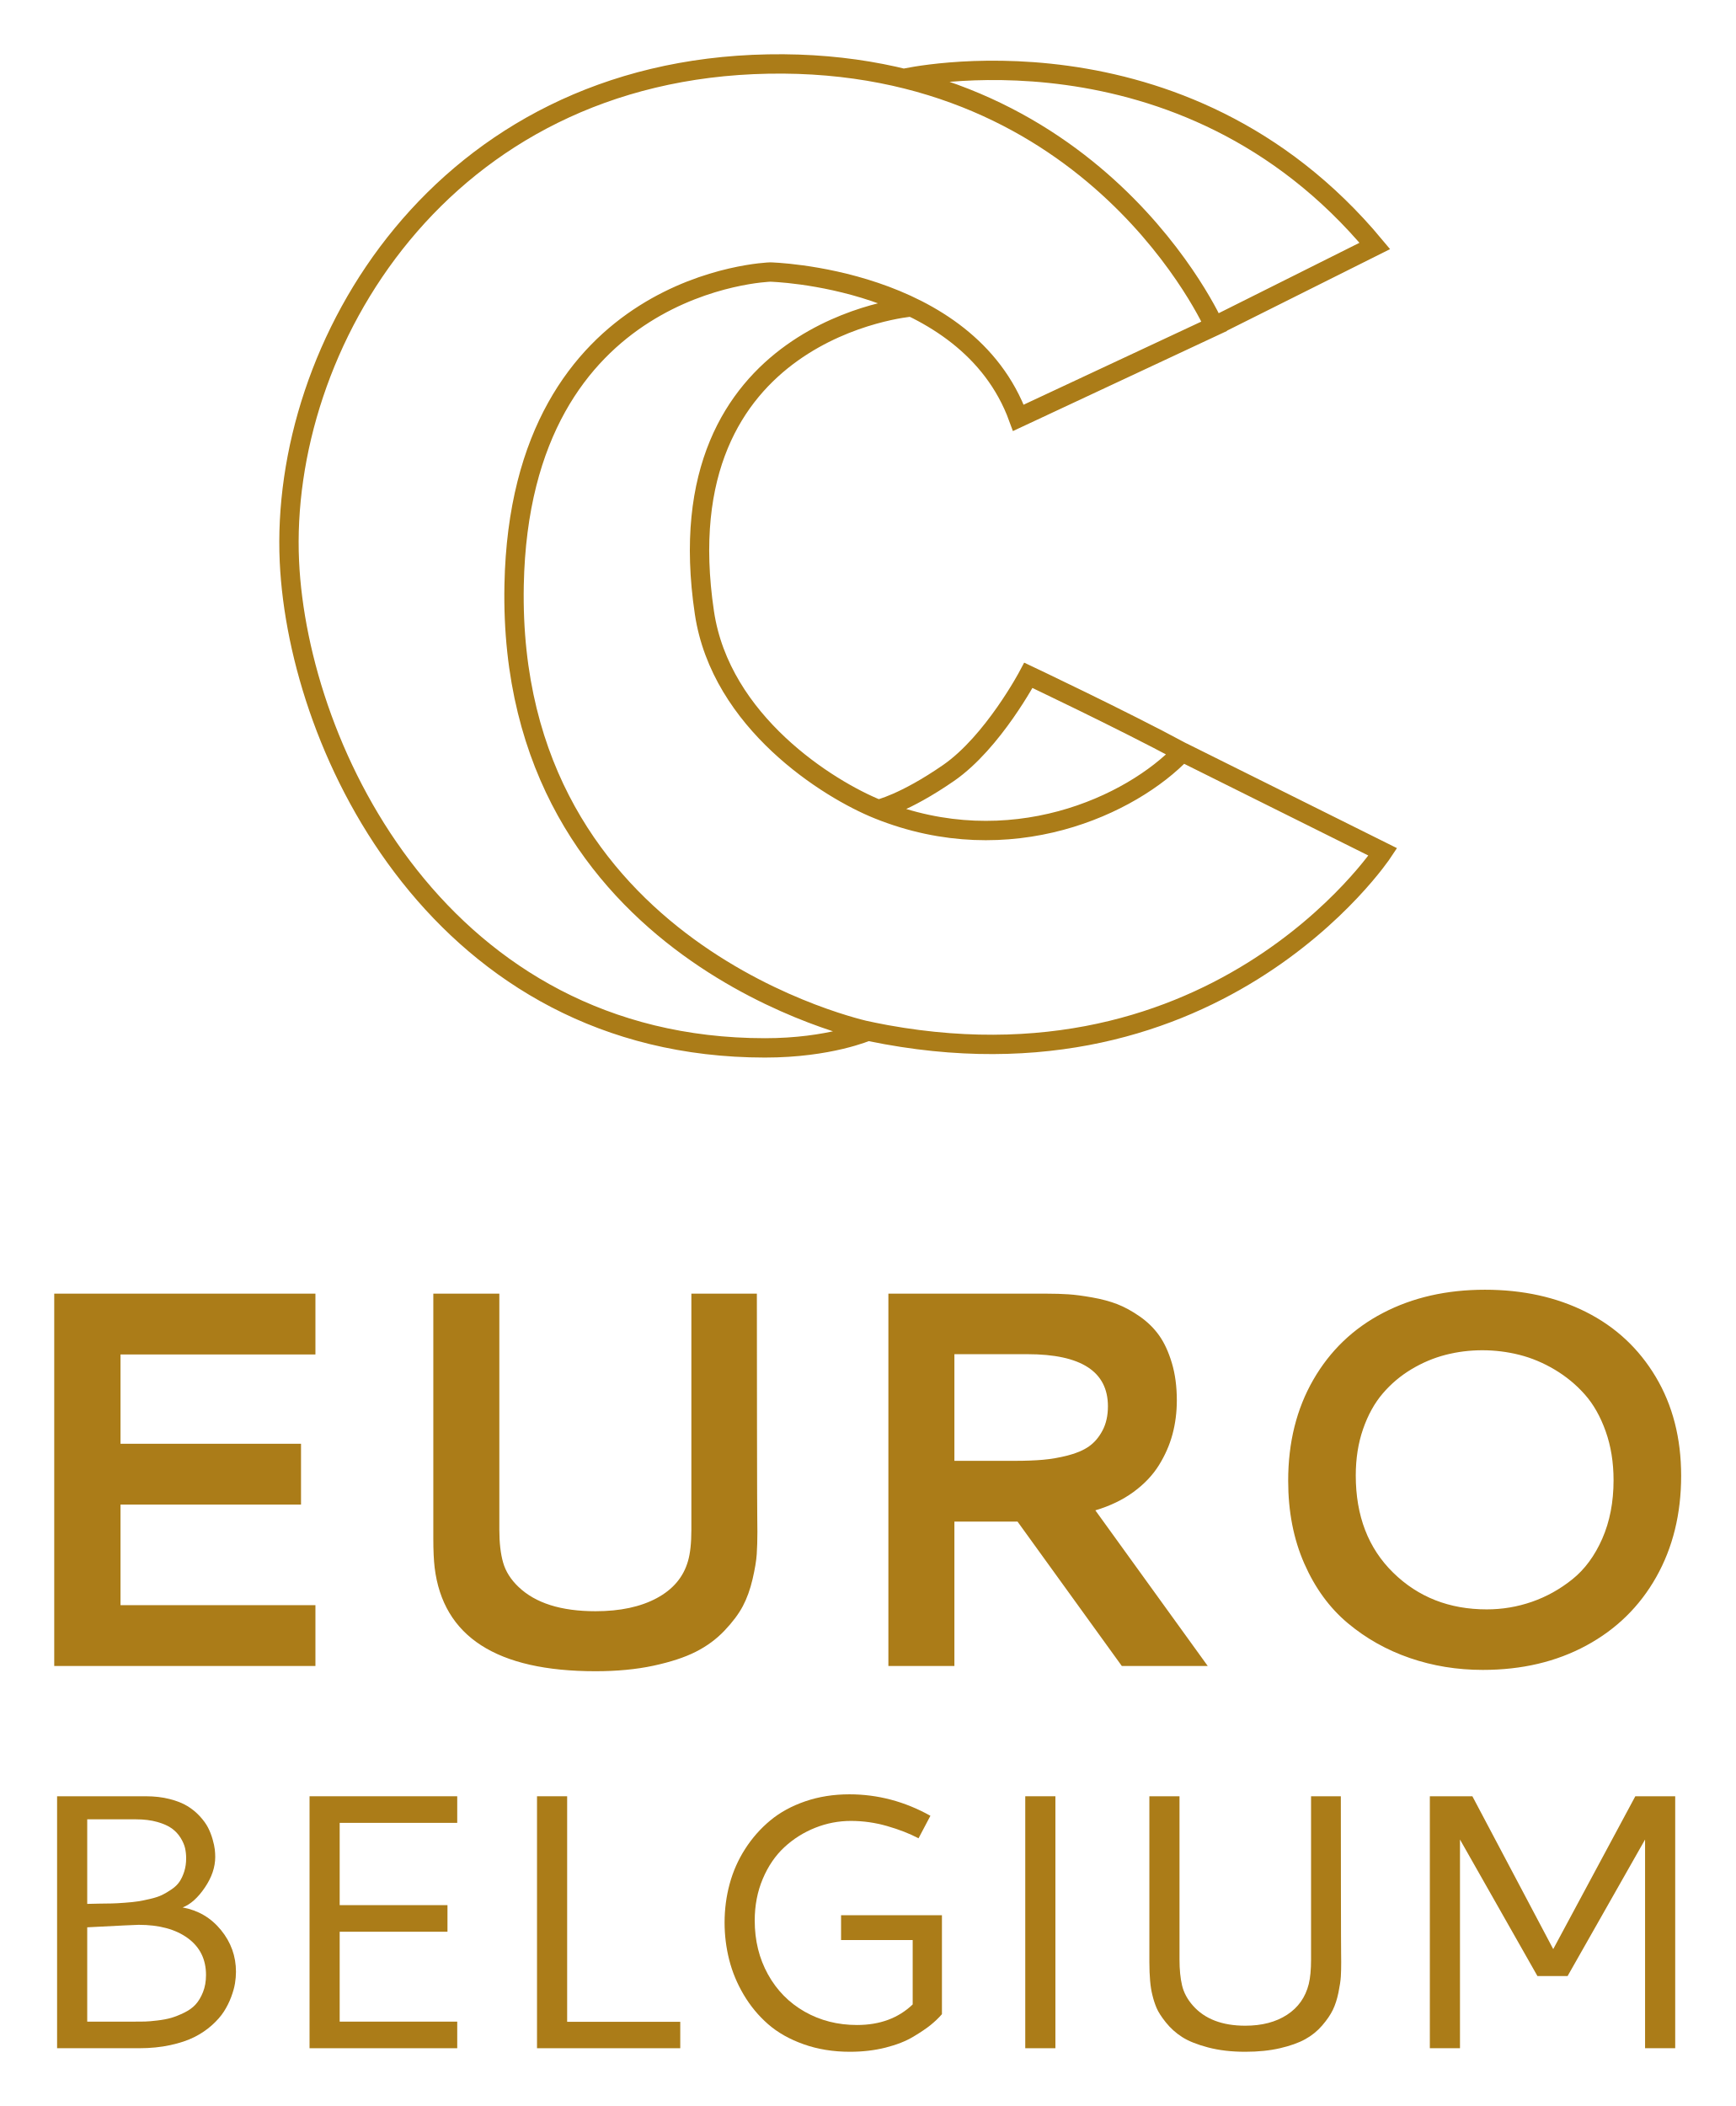
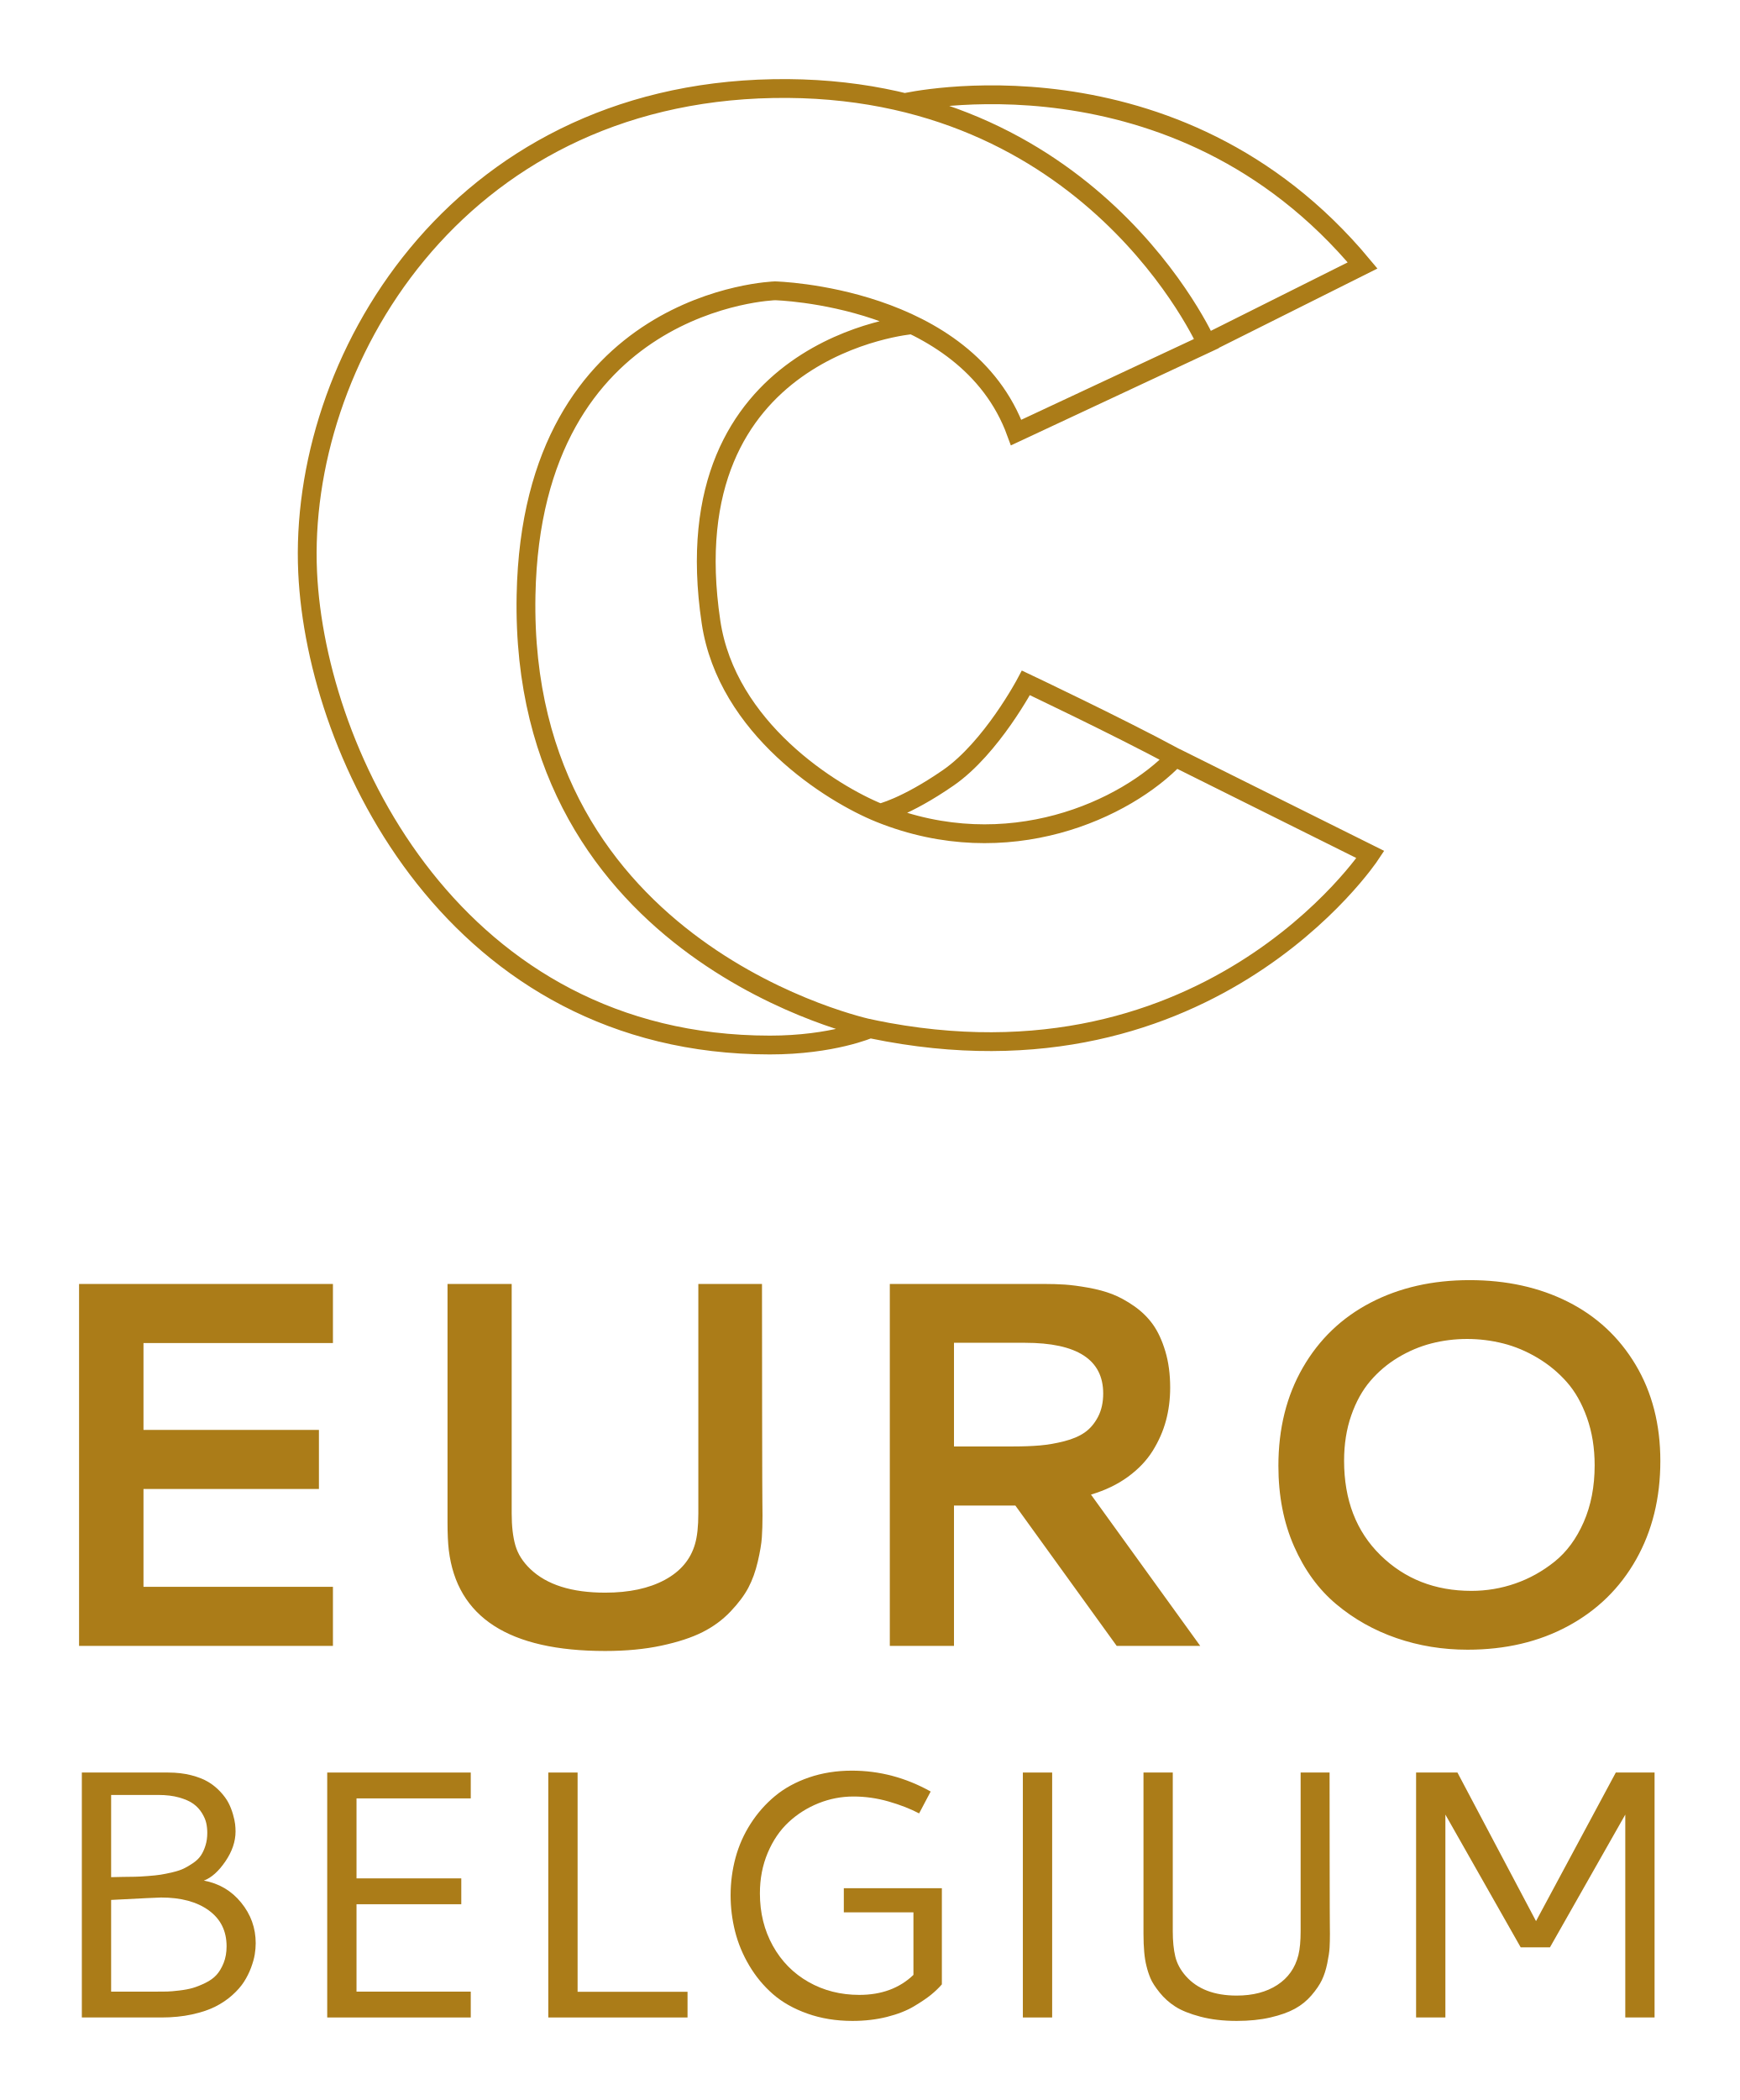
- <svg xmlns="http://www.w3.org/2000/svg" version="1.1" id="svg2" xml:space="preserve" width="160" height="194.15" viewBox="0 0 160 194.15">
+ <svg xmlns="http://www.w3.org/2000/svg" version="1.1" id="svg2" xml:space="preserve" width="110" height="132.767" viewBox="0 0 110 132.767">
  <defs id="defs6">
    <clipPath clipPathUnits="userSpaceOnUse" id="clipPath18">
      <path d="M 382.484,3744.4 H 13197.5 V 16594.5 H 382.484 Z" id="path16" />
    </clipPath>
  </defs>
  <g id="g8" transform="matrix(1.333333,0,0,-1.333333,-45.9984,2202.293)">
    <g id="g10" transform="scale(0.1)">
-       <g id="g12" transform="matrix(0.08778767,0,0,0.08778767,348.9103,15032.982)">
+       <g id="g12" transform="matrix(0.05852511,0,0,0.05852511,360.1028,15515.22)">
        <g id="g14" clip-path="url(#clipPath18)">
          <path d="m 7976.84,13616 1543.48,721.7 c 0,0 -932.41,2112.4 -3513.63,2065 -2581.24,-47.4 -3850.77,-2223 -3771.76,-3919.3 69.88,-1500.1 1205.88,-3828.53 3745.41,-3829.63 509.22,-0.23 811.25,132.32 811.25,132.32 0,0 -2844.11,595.95 -2786.66,3513.01 47.4,2407.3 2017.55,2465.3 2017.55,2465.3 0,0 1548.74,-36.9 1954.36,-1148.4 z m -902.83,2673 c 0,0 2193.44,503.5 3710.59,-1319.1 l -1264.28,-632.2 m -2384.45,152.1 c 0,0 -1967.42,-163.1 -1631.96,-2408.8 128.77,-861.8 976.73,-1391 1368.74,-1548.7 1040.85,-418.7 1997.95,33.7 2394.8,451.6 -484.63,259.9 -1211.6,604 -1211.6,604 0,0 -278.31,-526.7 -629.06,-769.1 -350.75,-242.3 -554.14,-286.5 -554.14,-286.5 m 2394.8,451.6 1580.35,-786.7 c 0,0 -1351.19,-2043.88 -4172.09,-1385.42" style="fill:none;stroke:#ab7c18;stroke-width:152.43;stroke-linecap:butt;stroke-linejoin:miter;stroke-miterlimit:10;stroke-dasharray:none;stroke-opacity:1" id="path20" />
          <path d="m 2439.9,3785.6 v 478.8 H 904.566 v 792.4 H 2326.4 v 478.8 H 904.566 v 703.7 H 2439.9 V 6718 H 382.488 V 3785.6 Z m 2662.05,2.1 c 134.81,28.9 245.88,65.3 333.26,109.4 87.35,44 163.03,99.7 227,167.1 63.97,67.4 112.12,131.7 144.45,193 32.31,61.2 57.78,131.7 76.36,211.5 18.57,79.7 29.57,145.5 33.01,197.1 3.43,51.5 5.16,109.6 5.16,174.3 0,30.3 -0.35,68.8 -1.03,115.6 -0.7,46.7 -1.02,108.3 -1.02,184.7 0,76.3 -0.36,251.1 -1.03,524.1 -0.73,273.1 -1.05,624.3 -1.05,1053.5 H 5401.17 V 4858.7 c 0,-104.6 -8.98,-187.1 -26.82,-247.6 -35.8,-125.2 -117.64,-222.2 -245.58,-291 -127.93,-68.8 -288.91,-103.2 -482.87,-103.2 -271.04,0 -473.28,64 -606.7,191.9 -60.56,57.8 -100.8,121.5 -120.72,190.9 -19.98,69.5 -29.93,155.8 -29.93,259 V 6718 h -520.03 v -1904.7 -26.8 c 0,-90.8 3.41,-165.8 10.31,-224.9 66.05,-544.8 488.36,-817.3 1267.07,-817.3 169.2,0 321.2,14.5 456.05,43.4 m 4083.86,2384.5 c -26.14,87.3 -59.53,159.6 -100.09,216.7 -40.58,57 -91.51,106.9 -152.7,149.6 -61.24,42.6 -120.39,74.95 -177.47,96.96 -57.1,22.01 -122.47,39.53 -196.04,52.64 -73.62,13.06 -136.21,21.31 -187.8,24.76 -51.58,3.41 -108.33,5.14 -170.25,5.14 H 6952.99 V 3785.6 h 520.02 v 1137.1 h 497.34 l 821.32,-1137.1 h 676.87 l -885.29,1225.8 c 115.55,34.4 215.64,82.6 300.24,144.5 84.6,61.9 151.32,132 200.18,210.5 48.8,78.4 84.6,159.9 107.31,244.5 22.68,84.6 34.04,173.7 34.04,267.2 0,108.7 -13.09,206.7 -39.21,294.1 m -1137.05,69.1 c 422.34,0 633.52,-136.9 633.52,-410.6 0,-73 -14.11,-136.2 -42.28,-189.9 -28.23,-53.6 -63.97,-95.6 -107.31,-125.9 -43.34,-30.3 -98.74,-54 -166.14,-71.2 -67.4,-17.2 -132.78,-28.5 -196.04,-34 -63.3,-5.5 -136.19,-8.3 -218.73,-8.3 h -478.77 v 839.9 z m 2800.34,325 c -233.9,-121.7 -416.9,-297.1 -548.9,-526.2 -132.1,-229 -198.1,-494.2 -198.1,-795.5 0,-242.2 42.2,-459.5 126.9,-652.1 84.6,-192.6 198.7,-349.1 342.5,-469.5 143.8,-120.4 306.5,-211.8 488.1,-274.4 181.6,-62.6 373.5,-93.9 575.7,-93.9 306.8,0 578.5,63.9 815.1,191.9 236.6,127.9 420.3,307.8 551,539.6 130.7,231.8 196.1,497.7 196.1,797.6 0,295.8 -66.8,555.4 -200.2,779 -133.5,223.6 -316.5,393.8 -548.9,510.8 -232.5,116.88 -498.1,175.36 -796.6,175.36 -301.3,0 -568.9,-60.86 -802.7,-182.66 m 1352.7,-446.7 c 90,-53.7 169.2,-119 237.3,-196.1 68.1,-77 122.8,-173.7 164,-289.9 41.3,-116.3 62,-244.6 62,-384.9 0,-172 -29.7,-325.3 -88.8,-460.2 -59.2,-134.8 -137.6,-241.4 -235.3,-319.8 -97.6,-78.4 -203.9,-137.6 -318.8,-177.5 -114.8,-39.9 -233.5,-59.8 -355.9,-59.8 -294.5,0 -540,96.2 -736.8,288.9 -196.7,192.6 -295,447.8 -295,765.6 0,133.4 19.2,255.5 57.7,366.3 38.5,110.7 90.1,203.9 154.8,279.6 64.6,75.6 140,139.3 226,190.9 85.9,51.5 175.7,89.4 269.3,113.5 93.5,24 189.8,36.1 288.9,36.1 99,0 196.3,-12.1 292,-36.1 95.6,-24.1 188.4,-63 278.6,-116.6" style="fill:#ab7c18;fill-opacity:1;fill-rule:nonzero;stroke:none" id="path22" />
        </g>
      </g>
-       <path d="m 405.304,15184.627 v -65.218 h 32.487 c 2.943,0 5.414,0.02 7.417,0.06 2.002,0.04 4.883,0.289 8.643,0.737 3.758,0.448 6.967,1.062 9.623,1.835 2.656,0.781 5.618,1.966 8.889,3.555 3.268,1.598 5.904,3.494 7.907,5.707 2.002,2.203 3.698,5.039 5.088,8.515 1.389,3.476 2.084,7.418 2.084,11.834 0,10.868 -4.21,19.366 -12.627,25.502 -8.419,6.128 -19.737,9.191 -33.959,9.191 -1.553,0 -13.404,-0.57 -35.552,-1.72 z m 0,74.663 v -58.475 c 1.552,0.08 4.249,0.14 8.091,0.184 3.841,0.03 6.823,0.08 8.949,0.123 2.124,0.03 5.107,0.202 8.95,0.492 3.841,0.281 6.927,0.605 9.256,0.974 2.33,0.369 5.149,0.939 8.459,1.721 3.31,0.772 6.007,1.677 8.091,2.695 2.084,1.018 4.29,2.326 6.62,3.924 2.329,1.589 4.147,3.371 5.455,5.329 1.306,1.966 2.39,4.31 3.249,7.049 0.858,2.739 1.287,5.741 1.287,9.016 0,2.449 -0.245,4.775 -0.736,6.988 -0.49,2.203 -1.513,4.573 -3.065,7.111 -1.554,2.528 -3.555,4.696 -6.007,6.496 -2.452,1.799 -5.823,3.309 -10.114,4.538 -4.29,1.221 -9.255,1.835 -14.895,1.835 z m -20.841,15.942 h 61.42 c 5.965,0 11.42,-0.64 16.366,-1.905 4.944,-1.264 9.03,-2.879 12.26,-4.845 3.228,-1.958 6.087,-4.284 8.581,-6.988 2.492,-2.695 4.393,-5.311 5.701,-7.84 1.306,-2.537 2.369,-5.232 3.188,-8.094 0.816,-2.862 1.327,-5.206 1.532,-7.049 0.204,-1.835 0.306,-3.573 0.306,-5.206 0,-7.111 -2.412,-14.204 -7.233,-21.271 -4.823,-7.076 -9.93,-11.632 -15.324,-13.668 10.788,-1.967 19.635,-7.173 26.542,-15.635 6.905,-8.463 10.359,-18.085 10.359,-28.874 0,-2.528 -0.226,-5.188 -0.674,-7.962 -0.449,-2.783 -1.329,-5.926 -2.635,-9.446 -1.308,-3.512 -2.985,-6.865 -5.027,-10.052 -2.044,-3.186 -4.823,-6.356 -8.336,-9.498 -3.515,-3.152 -7.539,-5.864 -12.075,-8.156 -4.536,-2.282 -10.095,-4.143 -16.673,-5.574 -6.581,-1.431 -13.792,-2.151 -21.638,-2.151 h -56.639 v 174.214" style="fill:#ab7c18;fill-opacity:1;fill-rule:nonzero;stroke:none;stroke-width:0.088" id="path24" />
-       <path d="m 559.036,15101.018 v 174.214 h 102.122 v -18.391 h -81.28 v -56.886 h 74.537 v -18.392 h -74.537 v -62.154 h 81.28 v -18.391 H 559.036" style="fill:#ab7c18;fill-opacity:1;fill-rule:nonzero;stroke:none;stroke-width:0.088" id="path26" />
-       <path d="m 716.324,15275.232 h 20.842 v -155.945 h 78.214 v -18.269 h -99.056 v 174.214" style="fill:#ab7c18;fill-opacity:1;fill-rule:nonzero;stroke:none;stroke-width:0.088" id="path28" />
-       <path d="m 932.336,15276.576 c 19.615,0 38.289,-4.943 56.025,-14.837 l -8.213,-15.564 c -6.212,3.265 -13.446,6.083 -21.699,8.454 -8.256,2.37 -16.592,3.555 -25.009,3.555 -8.582,0 -16.857,-1.589 -24.825,-4.776 -7.968,-3.186 -15.06,-7.663 -21.27,-13.422 -6.212,-5.768 -11.177,-13.037 -14.895,-21.824 -3.72,-8.788 -5.578,-18.409 -5.578,-28.874 0,-13.809 3.065,-26.231 9.194,-37.266 6.13,-11.034 14.589,-19.62 25.378,-25.748 10.788,-6.127 22.842,-9.191 36.165,-9.191 15.773,0 28.605,4.74 38.494,14.222 v 44.499 h -49.528 v 17.163 h 69.756 v -68.405 c -2.206,-2.537 -4.761,-4.986 -7.661,-7.356 -2.902,-2.37 -6.948,-5.109 -12.137,-8.217 -5.191,-3.108 -11.586,-5.618 -19.187,-7.541 -7.601,-1.914 -15.814,-2.879 -24.641,-2.879 -11.606,0 -22.293,1.738 -32.058,5.214 -9.767,3.468 -17.96,8.112 -24.581,13.914 -6.62,5.803 -12.219,12.563 -16.796,20.288 -4.577,7.726 -7.928,15.793 -10.053,24.212 -2.126,8.419 -3.188,16.996 -3.188,25.748 0,9.148 1.165,18.041 3.494,26.661 2.33,8.621 5.904,16.689 10.728,24.212 4.821,7.515 10.604,14.072 17.347,19.673 6.743,5.601 14.812,10.017 24.212,13.247 9.399,3.222 19.573,4.838 30.526,4.838" style="fill:#ab7c18;fill-opacity:1;fill-rule:nonzero;stroke:none;stroke-width:0.088" id="path30" />
-       <path d="m 1053.949,15275.232 h 20.841 v -174.214 h -20.841 v 174.214" style="fill:#ab7c18;fill-opacity:1;fill-rule:nonzero;stroke:none;stroke-width:0.088" id="path32" />
-       <path d="m 1139.765,15275.232 h 20.841 v -112.912 c 0,-6.953 0.593,-12.914 1.779,-17.9 1.183,-4.986 3.697,-9.648 7.539,-13.976 8.171,-9.235 20.228,-13.852 36.165,-13.852 11.524,0 21.146,2.51 28.872,7.54 7.725,5.022 12.729,12.115 15.021,21.271 1.062,4.328 1.589,9.964 1.589,16.917 v 112.912 h 20.595 c 0,-26.239 0.018,-47.695 0.062,-64.365 0.044,-16.671 0.061,-27.364 0.061,-32.061 0,-4.696 0.018,-8.453 0.062,-11.28 0.044,-2.818 0.061,-5.171 0.061,-7.05 0,-3.757 -0.079,-7.049 -0.246,-9.867 -0.167,-2.818 -0.711,-6.514 -1.65,-11.096 -0.939,-4.574 -2.23,-8.56 -3.863,-11.948 -1.642,-3.398 -4.108,-7.014 -7.418,-10.851 -3.31,-3.845 -7.234,-7.005 -11.772,-9.498 -4.53,-2.494 -10.341,-4.557 -17.408,-6.198 -7.068,-1.633 -15.057,-2.449 -23.964,-2.449 -9.563,0 -18.144,1 -25.745,3.002 -7.601,2.002 -13.568,4.398 -17.899,7.172 -4.333,2.783 -8.071,6.128 -11.217,10.052 -3.147,3.924 -5.314,7.295 -6.498,10.113 -1.185,2.827 -2.146,5.785 -2.881,8.893 -1.391,5.39 -2.084,13.036 -2.084,22.921 v 114.51" style="fill:#ab7c18;fill-opacity:1;fill-rule:nonzero;stroke:none;stroke-width:0.088" id="path34" />
-       <path d="m 1333.712,15275.232 h 29.418 l 55.903,-105.678 56.764,105.678 h 27.583 v -174.214 h -20.841 v 144.296 l -53.577,-94.398 h -20.841 l -53.568,94.398 v -144.296 h -20.841 v 174.214" style="fill:#ab7c18;fill-opacity:1;fill-rule:nonzero;stroke:none;stroke-width:0.088" id="path36" />
+       <path d="m 397.698,15616.317 v -43.479 h 21.658 c 1.962,0 3.609,0.01 4.945,0.04 1.334,0.03 3.255,0.193 5.762,0.491 2.505,0.299 4.645,0.708 6.416,1.224 1.77,0.52 3.746,1.31 5.926,2.37 2.179,1.065 3.936,2.329 5.271,3.804 1.335,1.469 2.465,3.36 3.392,5.677 0.926,2.317 1.389,4.945 1.389,7.889 0,7.246 -2.807,12.911 -8.418,17.002 -5.613,4.085 -13.158,6.127 -22.639,6.127 -1.035,0 -8.936,-0.38 -23.701,-1.147 z m 0,49.775 v -38.983 c 1.034,0.05 2.832,0.09 5.394,0.122 2.56,0.02 4.549,0.05 5.966,0.08 1.416,0.02 3.405,0.135 5.966,0.328 2.56,0.188 4.618,0.404 6.17,0.65 1.553,0.246 3.433,0.626 5.639,1.147 2.206,0.515 4.005,1.118 5.394,1.797 1.389,0.678 2.86,1.55 4.413,2.616 1.553,1.059 2.765,2.247 3.637,3.552 0.871,1.311 1.594,2.874 2.166,4.7 0.572,1.826 0.858,3.827 0.858,6.01 0,1.633 -0.163,3.184 -0.49,4.659 -0.327,1.469 -1.008,3.049 -2.043,4.741 -1.036,1.685 -2.37,3.13 -4.005,4.33 -1.635,1.2 -3.882,2.206 -6.743,3.026 -2.86,0.814 -6.17,1.223 -9.93,1.223 z m -13.894,10.628 h 40.947 c 3.977,0 7.614,-0.427 10.911,-1.27 3.296,-0.843 6.02,-1.919 8.173,-3.23 2.152,-1.305 4.058,-2.856 5.721,-4.659 1.662,-1.796 2.929,-3.54 3.801,-5.226 0.871,-1.692 1.58,-3.488 2.125,-5.396 0.544,-1.908 0.885,-3.471 1.021,-4.7 0.136,-1.223 0.204,-2.382 0.204,-3.47 0,-4.741 -1.608,-9.47 -4.822,-14.181 -3.215,-4.717 -6.62,-7.755 -10.216,-9.112 7.192,-1.311 13.09,-4.782 17.694,-10.423 4.604,-5.642 6.906,-12.057 6.906,-19.25 0,-1.685 -0.15,-3.458 -0.449,-5.308 -0.3,-1.855 -0.886,-3.95 -1.757,-6.297 -0.872,-2.341 -1.99,-4.577 -3.351,-6.701 -1.362,-2.124 -3.215,-4.238 -5.558,-6.332 -2.343,-2.102 -5.026,-3.91 -8.05,-5.438 -3.024,-1.521 -6.73,-2.762 -11.115,-3.716 -4.387,-0.954 -9.195,-1.434 -14.425,-1.434 h -37.759 v 116.143" style="fill:#ab7c18;fill-opacity:1;fill-rule:nonzero;stroke:none;stroke-width:0.059" id="path24" />
+       <path d="m 500.187,15560.577 v 116.143 h 68.081 v -12.261 h -54.187 v -37.924 h 49.691 v -12.261 h -49.691 v -41.436 h 54.187 v -12.261 H 500.187" style="fill:#ab7c18;fill-opacity:1;fill-rule:nonzero;stroke:none;stroke-width:0.059" id="path26" />
+       <path d="m 605.046,15676.72 h 13.894 v -103.963 h 52.143 v -12.18 h -66.037 v 116.143" style="fill:#ab7c18;fill-opacity:1;fill-rule:nonzero;stroke:none;stroke-width:0.059" id="path28" />
+       <path d="m 749.053,15677.616 c 13.077,0 25.526,-3.295 37.35,-9.891 l -5.476,-10.376 c -4.141,2.176 -8.964,4.055 -14.466,5.636 -5.504,1.58 -11.061,2.37 -16.673,2.37 -5.721,0 -11.238,-1.06 -16.55,-3.184 -5.312,-2.124 -10.04,-5.109 -14.18,-8.948 -4.141,-3.846 -7.451,-8.692 -9.93,-14.55 -2.48,-5.858 -3.719,-12.272 -3.719,-19.249 0,-9.206 2.043,-17.487 6.129,-24.844 4.087,-7.356 9.726,-13.08 16.918,-17.165 7.192,-4.085 15.228,-6.128 24.11,-6.128 10.515,0 19.07,3.16 25.663,9.482 v 29.666 h -33.019 v 11.442 h 46.504 v -45.604 c -1.471,-1.691 -3.174,-3.324 -5.107,-4.904 -1.935,-1.58 -4.632,-3.406 -8.091,-5.478 -3.461,-2.072 -7.724,-3.745 -12.791,-5.027 -5.067,-1.276 -10.543,-1.919 -16.427,-1.919 -7.738,0 -14.862,1.158 -21.372,3.476 -6.511,2.312 -11.974,5.408 -16.387,9.276 -4.413,3.868 -8.146,8.375 -11.197,13.525 -3.051,5.151 -5.285,10.529 -6.702,16.141 -1.417,5.613 -2.125,11.331 -2.125,17.166 0,6.098 0.777,12.027 2.329,17.774 1.553,5.747 3.936,11.126 7.152,16.141 3.214,5.01 7.069,9.381 11.565,13.115 4.495,3.734 9.875,6.678 16.141,8.832 6.266,2.148 13.049,3.225 20.351,3.225" style="fill:#ab7c18;fill-opacity:1;fill-rule:nonzero;stroke:none;stroke-width:0.059" id="path30" />
+       <path d="m 830.129,15676.72 h 13.894 v -116.143 h -13.894 v 116.143" style="fill:#ab7c18;fill-opacity:1;fill-rule:nonzero;stroke:none;stroke-width:0.059" id="path32" />
+       <path d="m 887.339,15676.72 h 13.894 v -75.275 c 0,-4.635 0.395,-8.609 1.186,-11.933 0.789,-3.324 2.464,-6.432 5.026,-9.317 5.447,-6.157 13.485,-9.235 24.11,-9.235 7.683,0 14.098,1.673 19.248,5.027 5.15,3.348 8.486,8.076 10.014,14.18 0.708,2.886 1.059,6.643 1.059,11.278 v 75.275 h 13.73 c 0,-17.493 0.012,-31.797 0.041,-42.91 0.029,-11.114 0.041,-18.243 0.041,-21.374 0,-3.131 0.012,-5.635 0.041,-7.52 0.029,-1.879 0.041,-3.447 0.041,-4.7 0,-2.505 -0.053,-4.699 -0.164,-6.578 -0.111,-1.879 -0.474,-4.343 -1.1,-7.397 -0.626,-3.05 -1.487,-5.707 -2.575,-7.966 -1.094,-2.265 -2.739,-4.676 -4.945,-7.234 -2.206,-2.563 -4.822,-4.67 -7.848,-6.332 -3.02,-1.662 -6.894,-3.038 -11.606,-4.132 -4.712,-1.088 -10.038,-1.632 -15.976,-1.632 -6.375,0 -12.096,0.666 -17.163,2.001 -5.067,1.335 -9.045,2.932 -11.933,4.781 -2.889,1.856 -5.381,4.086 -7.478,6.702 -2.098,2.616 -3.543,4.863 -4.332,6.742 -0.79,1.884 -1.43,3.856 -1.921,5.928 -0.927,3.594 -1.389,8.691 -1.389,15.281 v 76.34" style="fill:#ab7c18;fill-opacity:1;fill-rule:nonzero;stroke:none;stroke-width:0.059" id="path34" />
+       <path d="m 1016.638,15676.72 h 19.612 l 37.269,-70.452 37.842,70.452 h 18.389 v -116.143 h -13.894 v 96.198 l -35.718,-62.932 h -13.894 l -35.712,62.932 v -96.198 h -13.894 v 116.143" style="fill:#ab7c18;fill-opacity:1;fill-rule:nonzero;stroke:none;stroke-width:0.059" id="path36" />
    </g>
  </g>
</svg>
